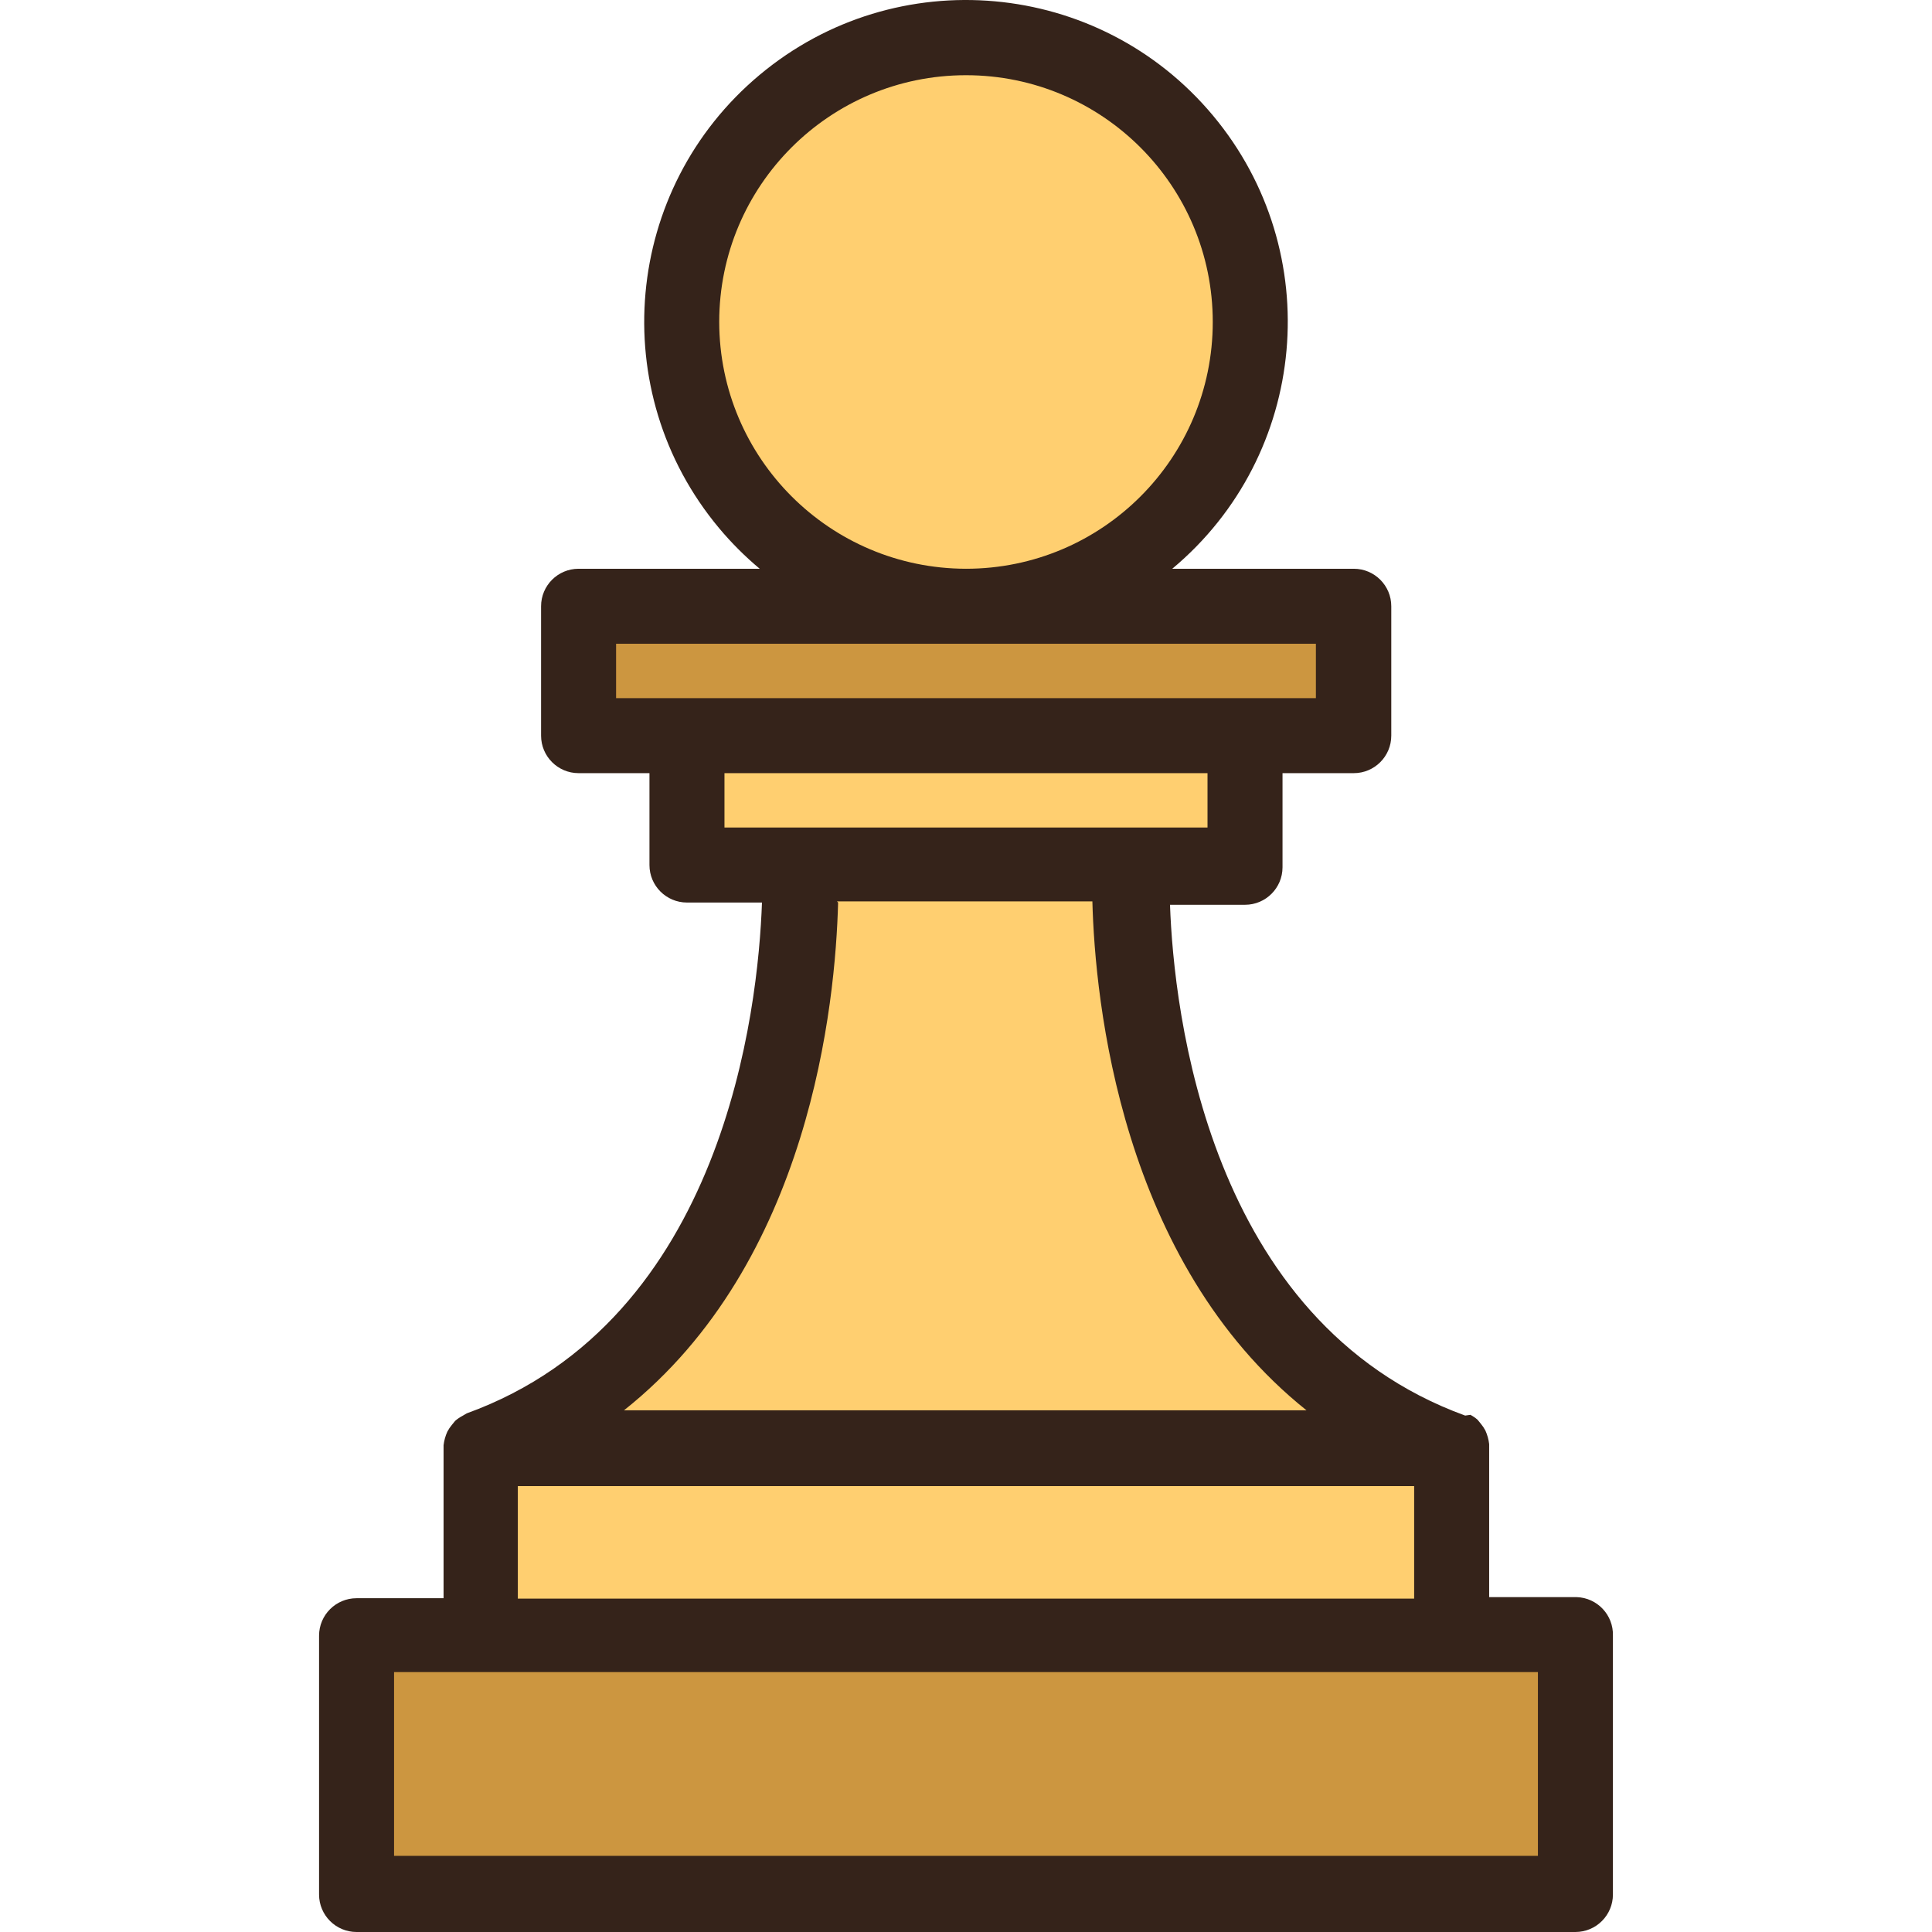
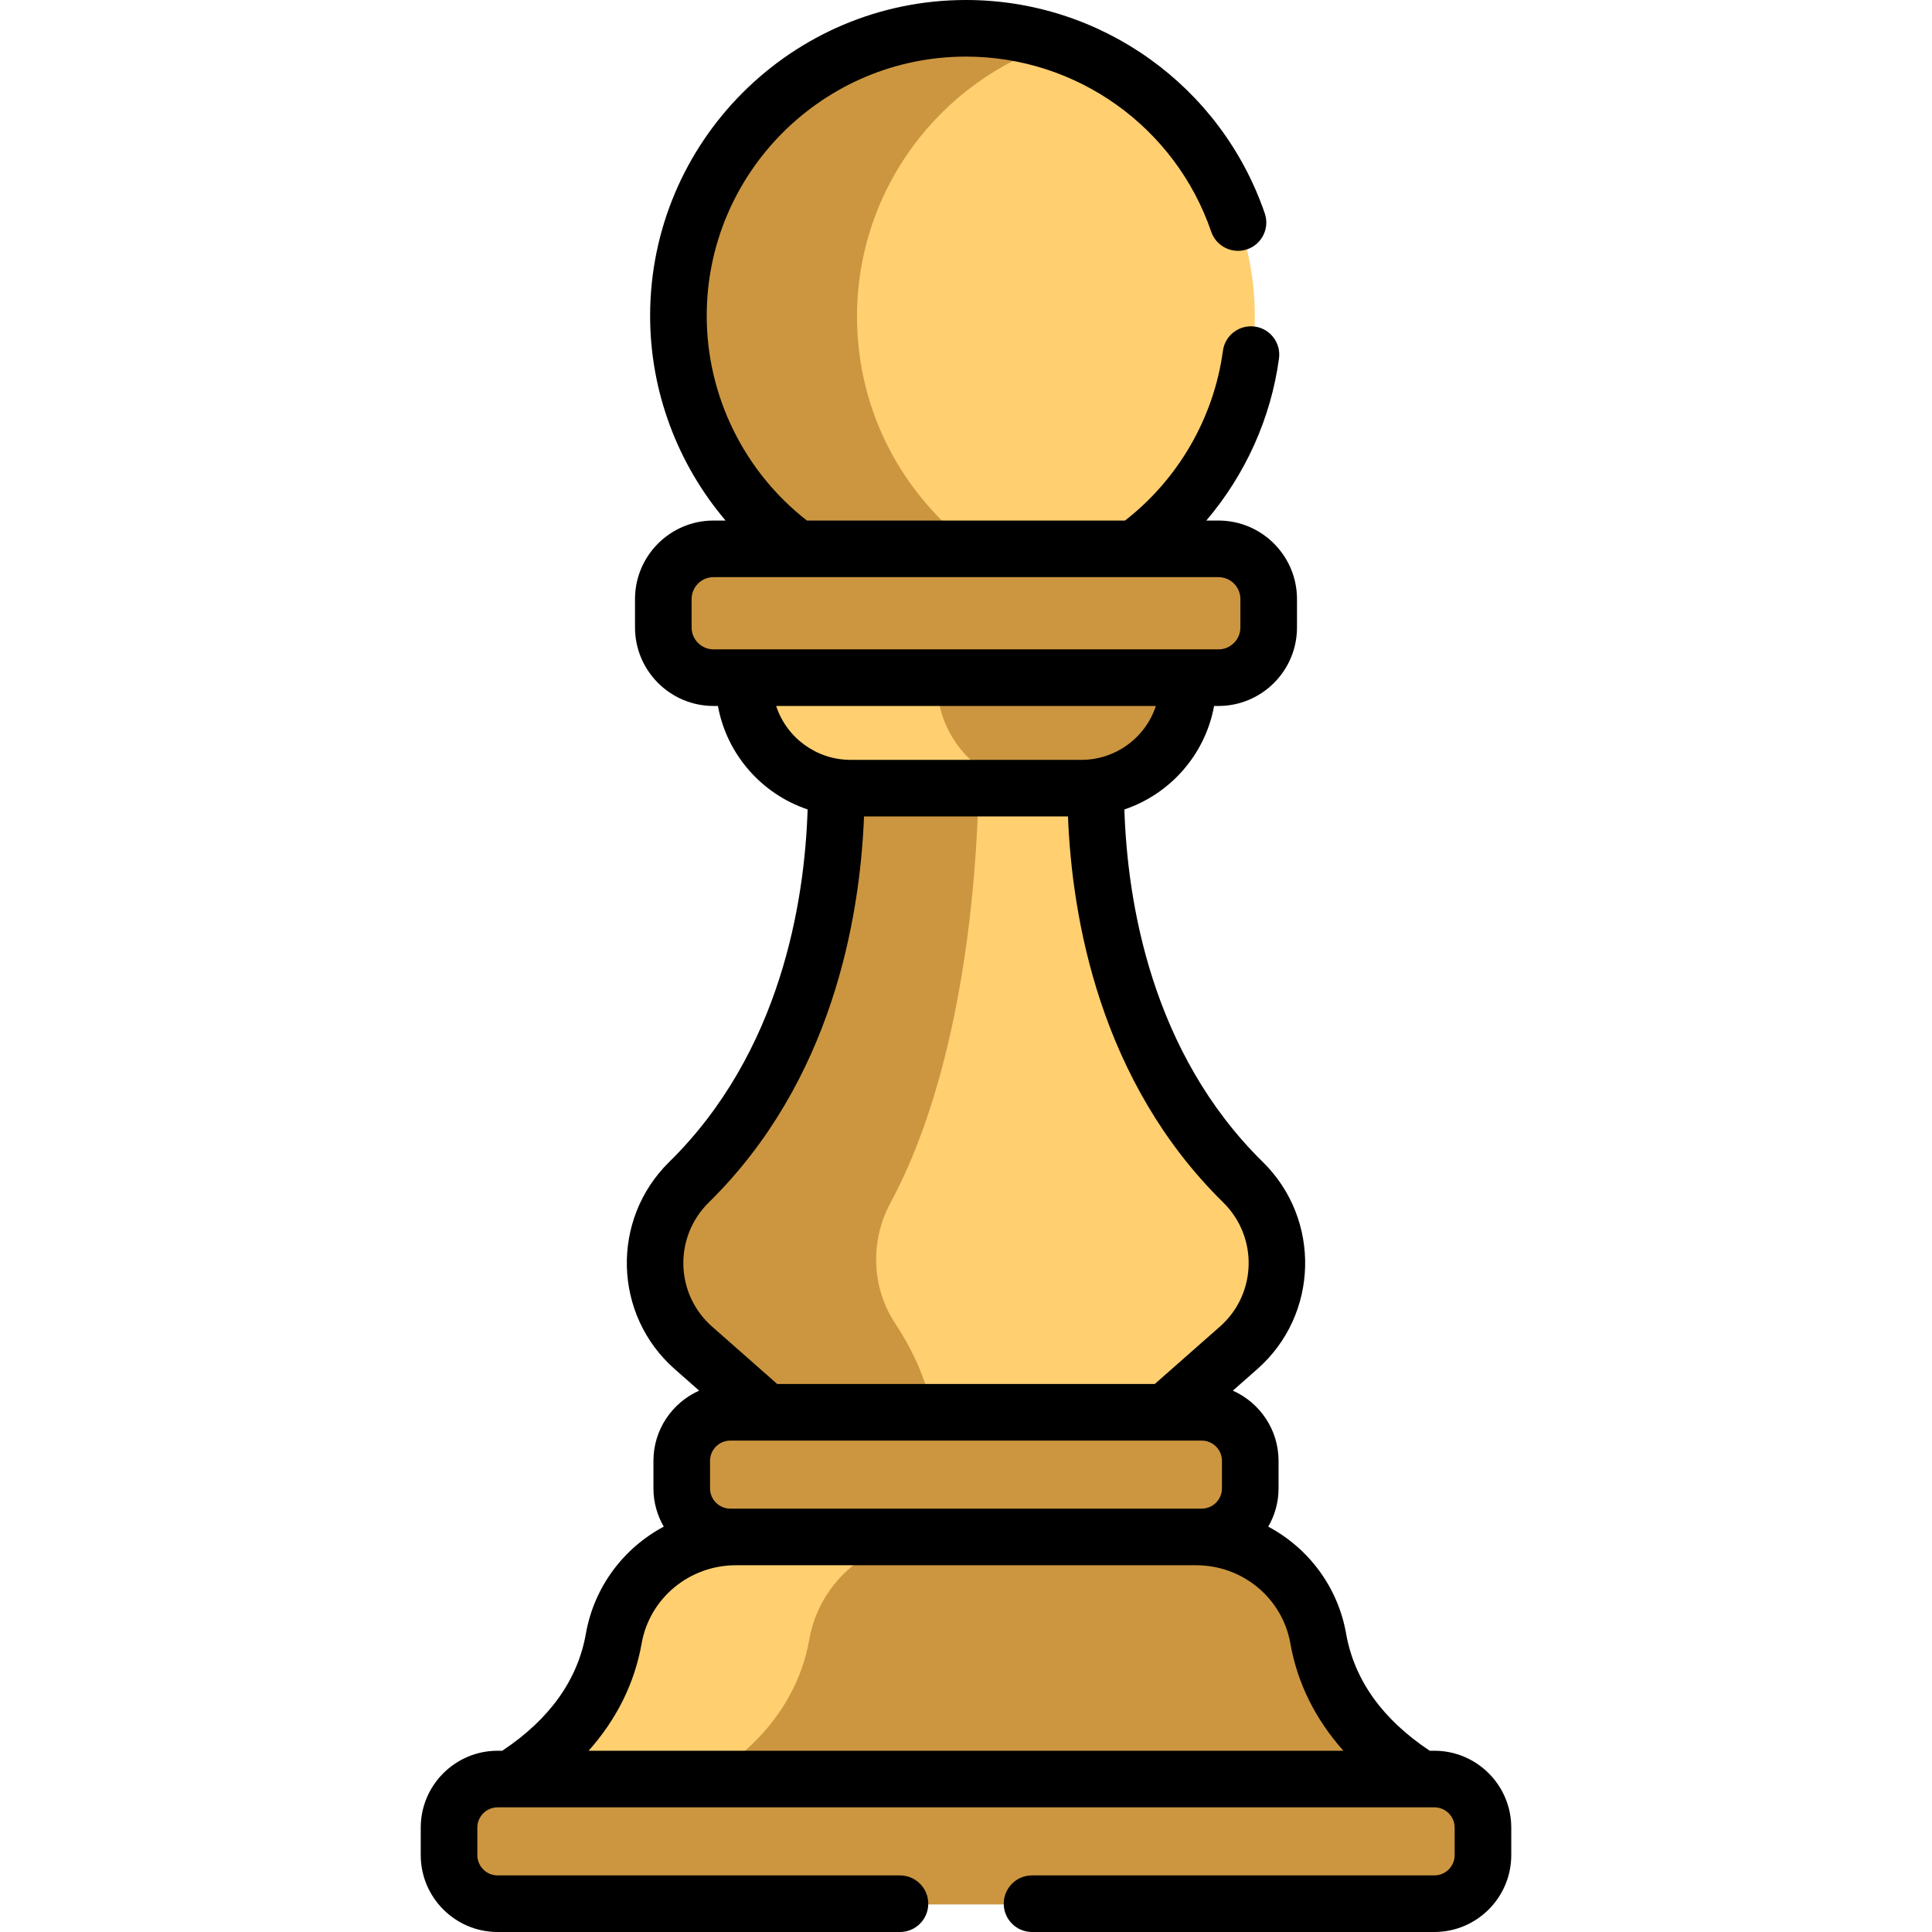
- <svg xmlns="http://www.w3.org/2000/svg" version="1.1" id="Capa_1" x="0px" y="0px" viewBox="0 0 412.124 412.124" style="enable-background:new 0 0 412.124 412.124;" xml:space="preserve">
+ <svg xmlns="http://www.w3.org/2000/svg" version="1.1" width="512" height="512" x="0" y="0" viewBox="0 0 512 512" style="enable-background:new 0 0 512 512" xml:space="preserve" class="">
  <g>
-     <circle style="fill:#FFCF70;" cx="206.06" cy="68.684" r="60.64" />
-     <path style="fill:#FFCF70;" d="M110.06,309.004l17.92-14.24c36.88-29.36,42.16-81.44,42.72-102.48v-8h70.08v8   c0.56,21.04,5.84,73.12,42.72,102.48l18.56,14.24H110.06z" />
+     <g>
+       <g>
+         <path d="m329.735 313.494c-33.893-33.308-39.06-79.426-39.03-104.681l-2.509-2.005h-63l-3.242 2.005c.03 25.255-5.137 71.374-39.03 104.681-12.424 12.21-11.912 32.383 1.16 43.898l19.388 17.079 3.183 2.754h98.667l3.867-2.754 19.388-17.079c13.07-11.515 13.582-31.687 1.158-43.898z" fill="#ffcf70" data-original="#2b4d66" style="" class="" />
+         <path d="m237.217 350.702c-6.298-9.577-6.661-21.887-1.219-31.976 21.534-39.927 23.24-97.995 23.33-111.918h-34.133l-3.242 2.005c.03 25.255-5.137 71.374-39.03 104.681-12.424 12.21-11.912 32.383 1.16 43.898l19.388 17.079 3.183 2.754h40.915c-1.136-10.128-5.633-19.347-10.352-26.523z" fill="#cc9640" data-original="#25475b" style="" class="" />
+         <path d="m312.154 177.058h-60.488l-3.816 2.506v1.097c0 14.458 10.845 26.499 24.8 28.409h14.311c15.511 0 28.202-12.691 28.202-28.202v-1.079z" fill="#cc9640" data-original="#365e7d" style="" class="" />
+         <path d="m248.328 180.869v-1.079l4.159-2.732h-50.833l-4.159 2.732v1.079c0 15.511 12.691 28.202 28.202 28.202h50.833c-15.511 0-28.202-12.691-28.202-28.202z" fill="#ffcf70" data-original="#2b4d66" style="" class="" />
+         <path d="m256.329 7.701c-42.09 0-76.211 34.121-76.211 76.211 0 25.404 12.442 47.891 31.552 61.738l3.651 2.408h81.125l4.543-2.408c19.11-13.848 31.552-36.334 31.552-61.738-.001-42.09-34.122-76.211-76.212-76.211z" fill="#ffcf70" data-original="#4a80aa" style="" class="" />
+         <path d="m227.118 83.912c0-33.887 22.125-62.594 52.711-72.501-7.404-2.398-15.297-3.709-23.5-3.709-42.09 0-76.211 34.121-76.211 76.211 0 25.404 12.442 47.891 31.552 61.738l3.651 2.408h47l-3.651-2.408c-19.11-13.848-31.552-36.334-31.552-61.739z" fill="#cc9640" data-original="#407093" style="" class="" />
+         <path d="m323.239 145.651h-85.797c-6.109 1.303-10.729 6.756-10.729 13.239v7.661c0 6.483 4.62 11.936 10.729 13.24h85.797c7.318 0 13.306-5.988 13.306-13.306v-7.528c0-7.319-5.988-13.306-13.306-13.306z" fill="#cc9640" data-original="#407093" style="" class="" />
+         <path d="m226.947 166.484v-7.528c0-7.318 5.987-13.305 13.305-13.305h-50.833c-7.318 0-13.306 5.987-13.306 13.305v7.528c0 7.318 5.988 13.306 13.306 13.306h50.833c-7.318 0-13.305-5.988-13.305-13.306z" fill="#cc9640" data-original="#365e7d" style="" class="" />
+         <path d="m349.68 434.45c-2.763-15.642-16.521-26.944-32.405-26.944l-5.958-3.554h-109.976l-5.958 3.554c-15.884 0-29.642 11.302-32.405 26.944-2.107 11.93-9.079 25.812-27.316 37.217l3.158 4.784h234.5l3.675-4.784c-18.236-11.405-25.208-25.287-27.315-37.217z" fill="#cc9640" data-original="#365e7d" style="" class="" />
+         <path d="m214.478 434.45c2.763-15.642 16.521-26.944 32.405-26.944l5.958-3.554h-51.5l-5.958 3.554c-15.884 0-29.642 11.302-32.405 26.944-2.107 11.93-9.079 25.812-27.316 37.217l3.158 4.784h51.5l-3.158-4.784c18.237-11.405 25.209-25.287 27.316-37.217z" fill="#ffcf70" data-original="#2b4d66" style="" class="" />
+         <path d="m380.454 471.667h-199.6c-5.86 1.312-10.277 6.563-10.277 12.804v7.427c0 6.24 4.417 11.492 10.277 12.804h199.599c7.081 0 12.875-5.794 12.875-12.875v-7.285c.001-7.082-5.793-12.875-12.874-12.875z" fill="#cc9640" data-original="#407093" style="" class="" />
+         <path d="m170.829 491.827v-7.285c0-7.082 5.794-12.875 12.875-12.875h-51.5c-7.081 0-12.875 5.793-12.875 12.875v7.285c0 7.081 5.794 12.875 12.875 12.875h51.5c-7.081 0-12.875-5.794-12.875-12.875z" fill="#cc9640" data-original="#365e7d" style="" class="" />
+         <path d="m318.788 374.471h-76.309c-5.844 1.328-10.243 6.571-10.243 12.802v7.432c0 6.23 4.4 11.474 10.243 12.802h76.309c7.081 0 12.875-5.794 12.875-12.875v-7.285c0-7.082-5.794-12.876-12.875-12.876z" fill="#cc9640" data-original="#407093" style="" class="" />
+         <path d="m232.496 394.631v-7.285c0-7.081 5.794-12.875 12.875-12.875h-51.5c-7.081 0-12.875 5.794-12.875 12.875v7.285c0 7.081 5.794 12.875 12.875 12.875h51.5c-7.082 0-12.875-5.794-12.875-12.875z" fill="#cc9640" data-original="#365e7d" style="" class="" />
+       </g>
+       <g>
+         <path d="m131.875 512h106.625c4.143 0 7.5-3.358 7.5-7.5s-3.357-7.5-7.5-7.5h-106.625c-2.964 0-5.375-2.411-5.375-5.375v-7.285c0-2.964 2.411-5.375 5.375-5.375h248.25c2.964 0 5.375 2.411 5.375 5.375v7.285c0 2.964-2.411 5.375-5.375 5.375h-106.625c-4.143 0-7.5 3.358-7.5 7.5s3.357 7.5 7.5 7.5h106.625c11.234 0 20.375-9.14 20.375-20.375v-7.285c0-11.235-9.141-20.375-20.375-20.375h-1.23c-12.53-8.323-19.991-18.747-22.159-31.021-2.202-12.469-10.034-22.712-20.636-28.366 1.728-2.992 2.733-6.452 2.733-10.148v-7.285c0-8.294-4.989-15.434-12.118-18.61l6.489-5.716c16.321-14.378 16.97-39.631 1.459-54.875-29.57-29.061-35.904-68.918-36.691-93.431 12.17-4.089 21.426-14.562 23.772-27.424h1.166c11.473 0 20.806-9.333 20.806-20.805v-7.528c0-11.472-9.333-20.806-20.806-20.806h-3.224c10.315-12.132 17.119-27.067 19.263-42.973.554-4.105-2.325-7.881-6.431-8.435-4.097-.557-7.881 2.325-8.435 6.431-2.387 17.701-11.789 33.963-25.927 44.977h-84.314c-16.67-12.985-26.554-33.084-26.554-54.238.001-37.888 30.825-68.712 68.712-68.712 29.348 0 55.465 18.65 64.989 46.409 1.345 3.918 5.616 6.004 9.527 4.66 3.918-1.344 6.005-5.61 4.66-9.528-11.602-33.819-43.421-56.541-79.176-56.541-46.158 0-83.711 37.553-83.711 83.711 0 20.008 7.255 39.237 19.997 54.238h-3.196c-11.473 0-20.806 9.333-20.806 20.806v7.528c0 11.472 9.333 20.805 20.806 20.805h1.166c2.347 12.862 11.603 23.335 23.772 27.424-.787 24.513-7.121 64.371-36.691 93.431-15.52 15.252-14.856 40.503 1.459 54.875l6.489 5.716c-7.128 3.176-12.118 10.315-12.118 18.61v7.285c0 3.697 1.005 7.156 2.733 10.148-10.603 5.655-18.434 15.898-20.636 28.366-2.168 12.274-9.629 22.699-22.159 31.021h-1.23c-11.234 0-20.375 9.14-20.375 20.375v7.285c0 11.236 9.141 20.376 20.375 20.376zm57.215-339.912c-3.201 0-5.806-2.604-5.806-5.805v-7.528c0-3.201 2.604-5.806 5.806-5.806h133.82c3.201 0 5.806 2.604 5.806 5.806v7.528c0 3.201-2.604 5.805-5.806 5.805-4.517 0-129.126 0-133.82 0zm16.596 15h100.629c-2.783 8.512-10.796 14.281-19.683 14.281h-61.264c-8.88.001-16.898-5.765-19.682-14.281zm-17.835 131.554c32.647-32.083 40.055-75.197 41.124-102.272h54.051c1.069 27.075 8.477 70.188 41.124 102.272 9.335 9.174 8.953 24.275-.861 32.921l-17.261 15.207h-100.055l-17.262-15.207c-9.817-8.649-10.192-23.75-.86-32.921zm135.982 68.503v7.285c0 2.964-2.411 5.375-5.375 5.375-15.402 0-114.588 0-124.916 0-2.964 0-5.375-2.411-5.375-5.375v-7.285c0-2.964 2.411-5.375 5.375-5.375h124.916c2.964 0 5.375 2.411 5.375 5.375zm-153.798 48.408c2.123-12.022 12.646-20.749 25.02-20.749h121.892c12.373 0 22.896 8.726 25.019 20.749 1.854 10.492 6.626 20.086 14.049 28.412h-200.028c7.422-8.325 12.195-17.921 14.048-28.412z" fill="#000000" data-original="#000000" style="" class="" />
+       </g>
+     </g>
  </g>
-   <path style="fill:#CC9640;" d="M123.42,129.324h165.36v27.6H123.42V129.324z" />
-   <path style="fill:#FFCF70;" d="M146.54,156.924h119.04v27.6H146.54L146.54,156.924z" />
-   <path style="fill:#CC9640;" d="M76.06,348.684h260.08v55.2H76.06V348.684z" />
-   <path style="fill:#FFCF70;" d="M102.46,309.004h207.2v39.68h-207.2L102.46,309.004z" />
-   <path style="fill:#35231A;" d="M336.06,340.684h-18.4v-32c0,0,0-0.4,0-0.64c-0.117-0.995-0.387-1.967-0.8-2.88  c-0.267-0.513-0.589-0.996-0.96-1.44l-0.72-0.88c-0.465-0.404-0.975-0.753-1.52-1.04l-1.12,0.16c-54.96-20-62.16-86.4-62.96-108.96  h16c4.418,0,8-3.582,8-8v-20.08h15.2c4.418,0,8-3.582,8-8v-27.6c0-4.418-3.582-8-8-8h-38.72  c29.096-24.301,32.983-67.587,8.683-96.683c-24.301-29.096-67.587-32.983-96.683-8.683s-32.983,67.587-8.683,96.683  c2.629,3.148,5.535,6.054,8.683,8.683h-38.64c-4.418,0-8,3.582-8,8v27.6c0,4.418,3.582,8,8,8h15.12v19.6c0,4.418,3.582,8,8,8h16  c-0.8,22.64-8,89.04-62.96,108.96l-0.96,0.56c-0.545,0.287-1.055,0.636-1.52,1.04l-0.72,0.88c-0.371,0.444-0.693,0.927-0.96,1.44  c-0.413,0.913-0.683,1.885-0.8,2.88c0,0,0,0,0,0.64v32H76.06c-4.418,0-8,3.582-8,8v55.2c0,4.418,3.582,8,8,8h260  c4.418,0,8-3.582,8-8v-55.2c0.133-4.416-3.34-8.104-7.756-8.236C336.223,340.685,336.142,340.684,336.06,340.684L336.06,340.684z   M153.42,68.684c0-29.072,23.568-52.64,52.64-52.64s52.64,23.568,52.64,52.64s-23.568,52.64-52.64,52.64  C177.006,121.28,153.464,97.738,153.42,68.684z M131.42,148.684v-11.36H280.7v11.6H131.42L131.42,148.684z M154.54,176.284v-11.36  h103.04v11.6H154.54L154.54,176.284z M178.54,192.284h54.48c0.56,21.2,6,76.88,45.68,108.56H133.1  c39.76-31.52,45.12-86.88,45.68-108.32L178.54,192.284z M110.46,317.004h191.2v24h-191.2L110.46,317.004z M328.06,395.884h-244  v-39.2h244V395.884z" />
-   <g>
- </g>
-   <g>
- </g>
-   <g>
- </g>
-   <g>
- </g>
-   <g>
- </g>
-   <g>
- </g>
-   <g>
- </g>
-   <g>
- </g>
-   <g>
- </g>
-   <g>
- </g>
-   <g>
- </g>
-   <g>
- </g>
-   <g>
- </g>
-   <g>
- </g>
-   <g>
- </g>
</svg>
